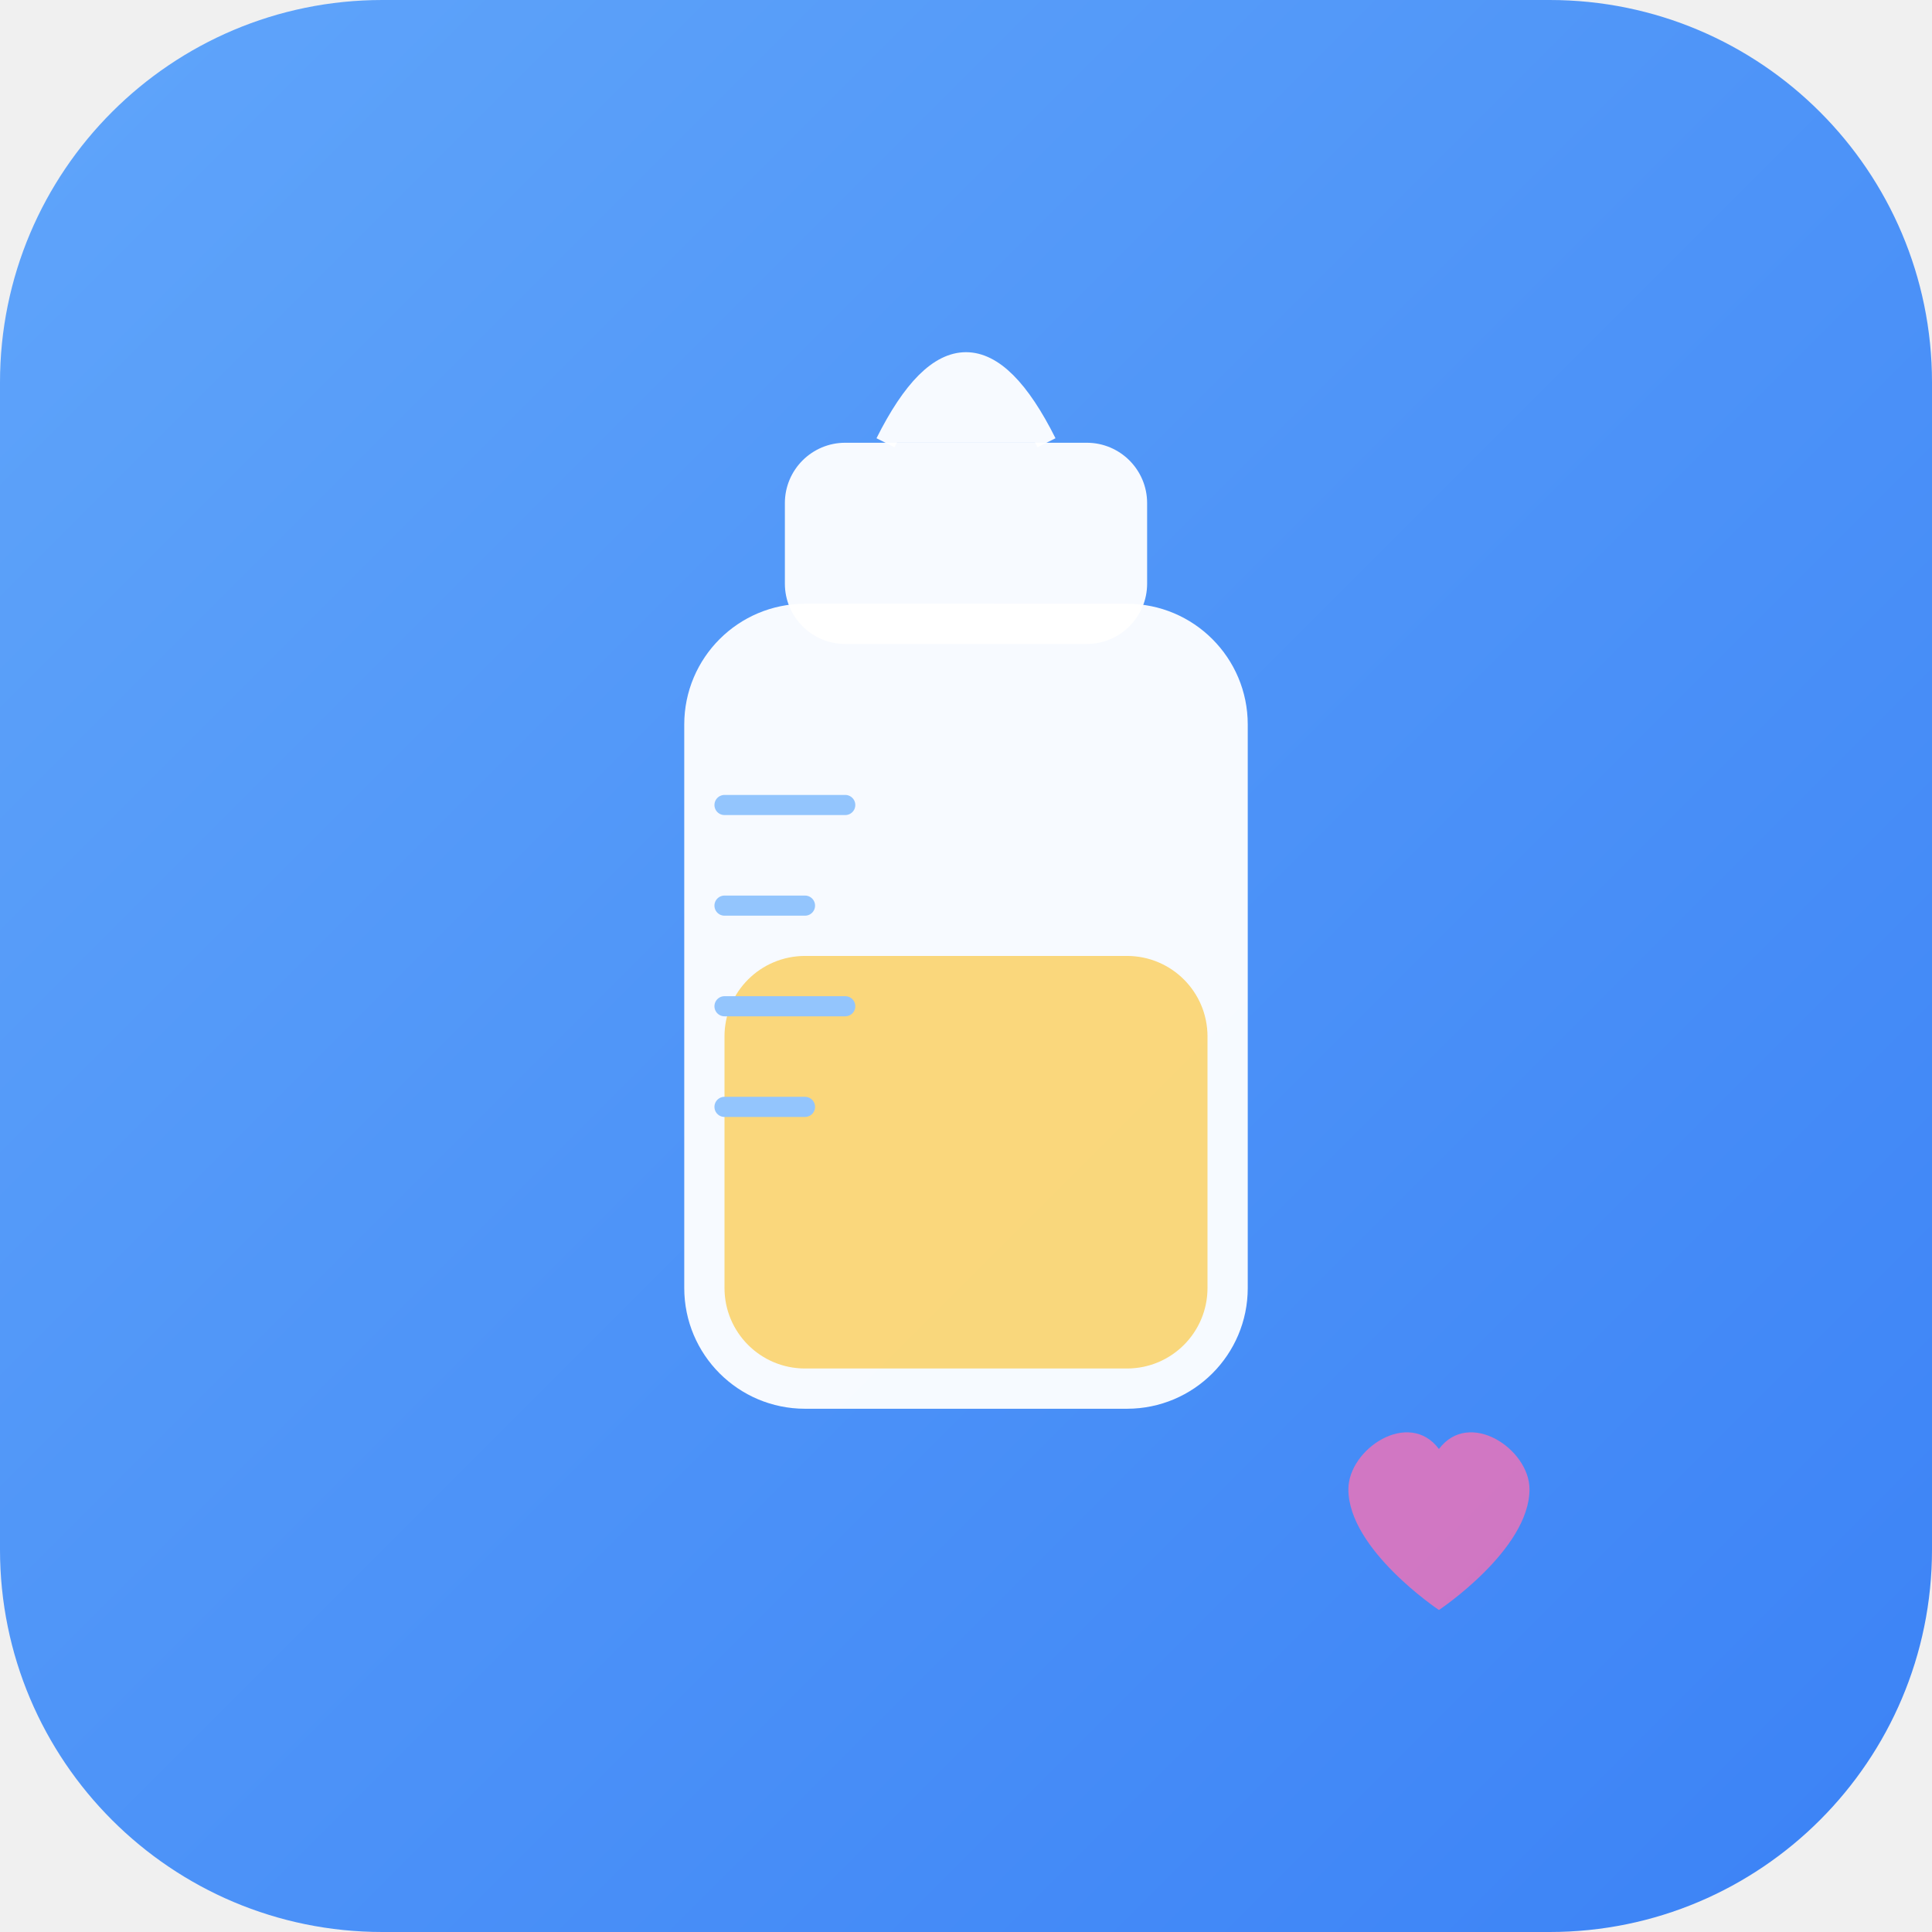
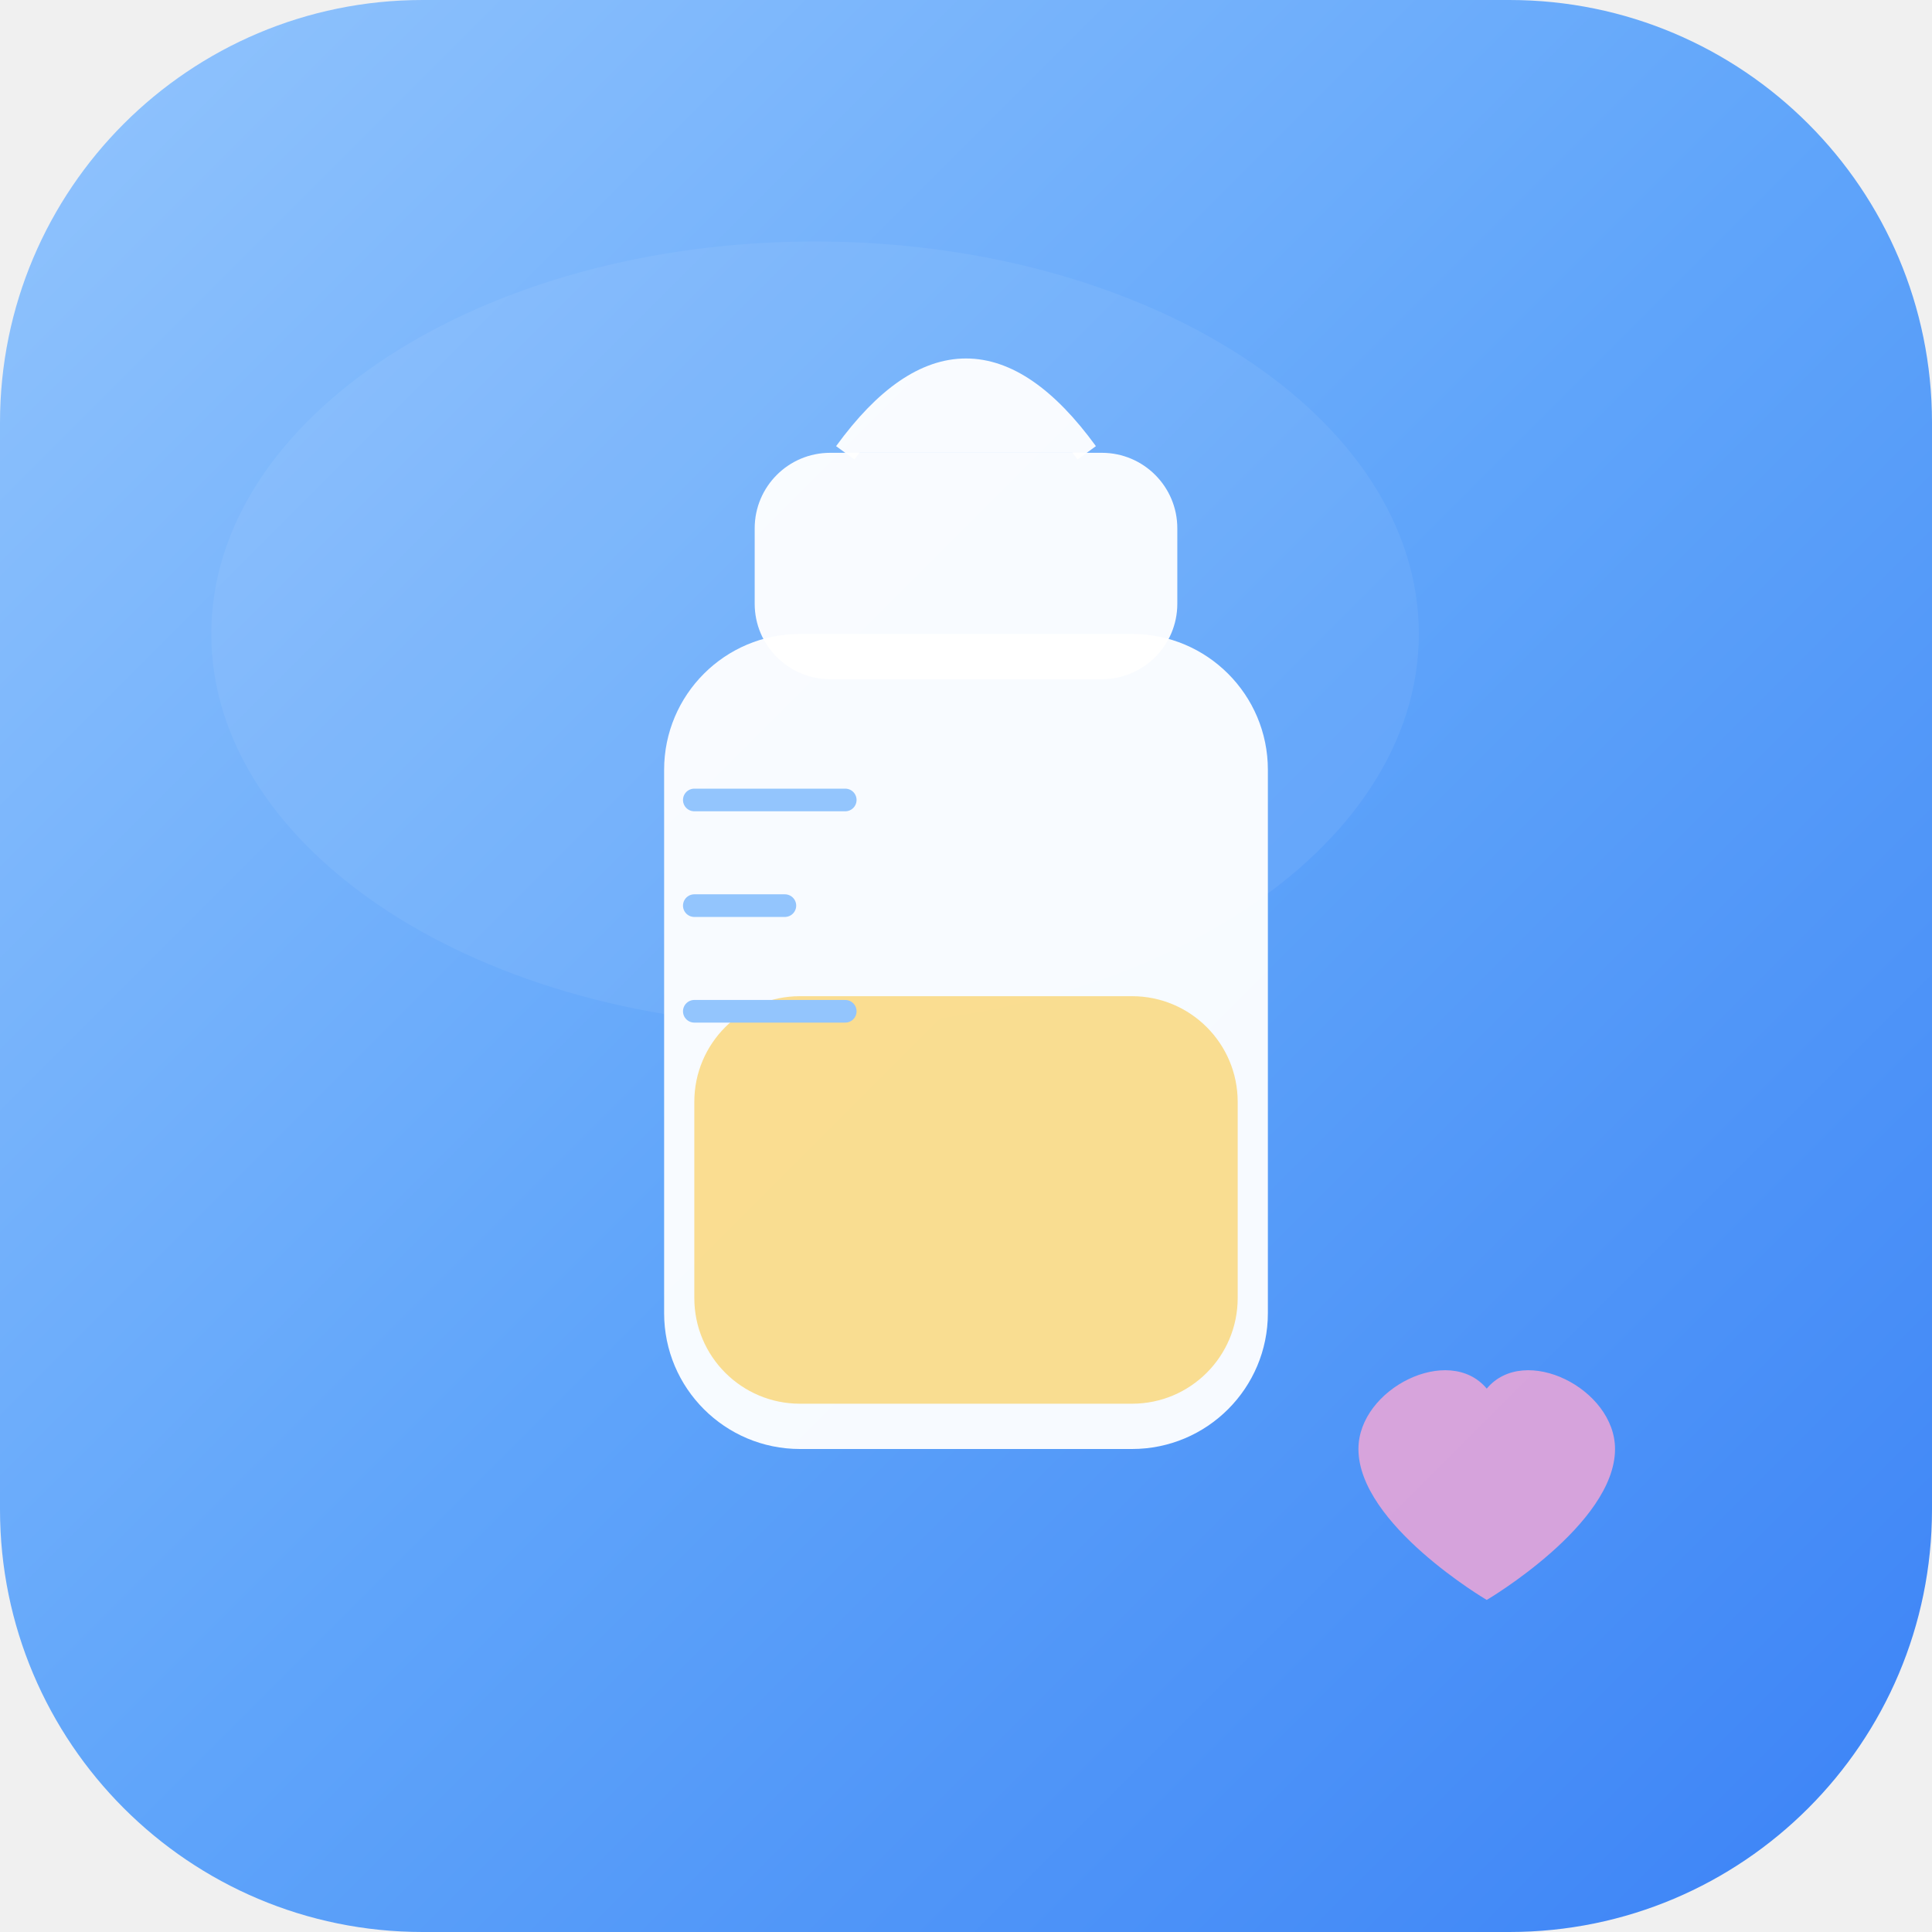
- <svg xmlns="http://www.w3.org/2000/svg" viewBox="0 0 192 192" width="128" height="128">
+ <svg xmlns="http://www.w3.org/2000/svg" viewBox="0 0 128 128" width="128" height="128">
  <defs>
    <linearGradient id="bg" x1="0%" y1="0%" x2="100%" y2="100%">
-       <stop offset="0%" style="stop-color:#60a5fa" />
+       <stop offset="0%" style="stop-color:#93c5fd" />
+       <stop offset="50%" style="stop-color:#60a5fa" />
      <stop offset="100%" style="stop-color:#3b82f6" />
    </linearGradient>
  </defs>
-   <rect width="192" height="192" rx="38" ry="38" fill="url(#bg)" />
-   <rect x="68" y="60" width="56" height="80" rx="12" ry="12" fill="white" opacity="0.95" />
-   <rect x="78" y="44" width="36" height="20" rx="6" ry="6" fill="white" opacity="0.95" />
-   <path d="M88 44 Q96 28 104 44" fill="white" opacity="0.95" stroke="white" stroke-width="2" />
-   <rect x="72" y="95" width="48" height="41" rx="8" ry="8" fill="#fbbf24" opacity="0.6" />
-   <line x1="72" y1="80" x2="84" y2="80" stroke="#93c5fd" stroke-width="2" stroke-linecap="round" />
-   <line x1="72" y1="90" x2="80" y2="90" stroke="#93c5fd" stroke-width="2" stroke-linecap="round" />
-   <line x1="72" y1="100" x2="84" y2="100" stroke="#93c5fd" stroke-width="2" stroke-linecap="round" />
-   <line x1="72" y1="110" x2="80" y2="110" stroke="#93c5fd" stroke-width="2" stroke-linecap="round" />
-   <path d="M134 148 C134 144 140 140 143 144 C146 140 152 144 152 148 C152 154 143 160 143 160 C143 160 134 154 134 148Z" fill="#f472b6" opacity="0.8" />
+   <rect width="128" height="128" rx="28" ry="28" fill="url(#bg)" />
+   <ellipse cx="54" cy="42" rx="40" ry="26" fill="white" opacity="0.06" />
+   <rect x="44" y="42" width="40" height="54" rx="9" ry="9" fill="white" opacity="0.95" />
+   <rect x="50" y="30" width="28" height="15" rx="5" ry="5" fill="white" opacity="0.95" />
+   <path d="M56 30 Q64 19 72 30" fill="white" opacity="0.95" stroke="white" stroke-width="1.5" />
+   <rect x="46" y="66" width="36" height="27" rx="7" ry="7" fill="#fbbf24" opacity="0.5" />
+   <line x1="46" y1="53" x2="56" y2="53" stroke="#93c5fd" stroke-width="1.5" stroke-linecap="round" />
+   <line x1="46" y1="60" x2="52" y2="60" stroke="#93c5fd" stroke-width="1.5" stroke-linecap="round" />
+   <line x1="46" y1="67" x2="56" y2="67" stroke="#93c5fd" stroke-width="1.5" stroke-linecap="round" />
+   <path d="M90 96 C90 92 96 89 98.5 92 C101 89 107 92 107 96 C107 101 98.5 106 98.5 106 C98.5 106 90 101 90 96Z" fill="#f9a8d4" opacity="0.8" />
</svg>
